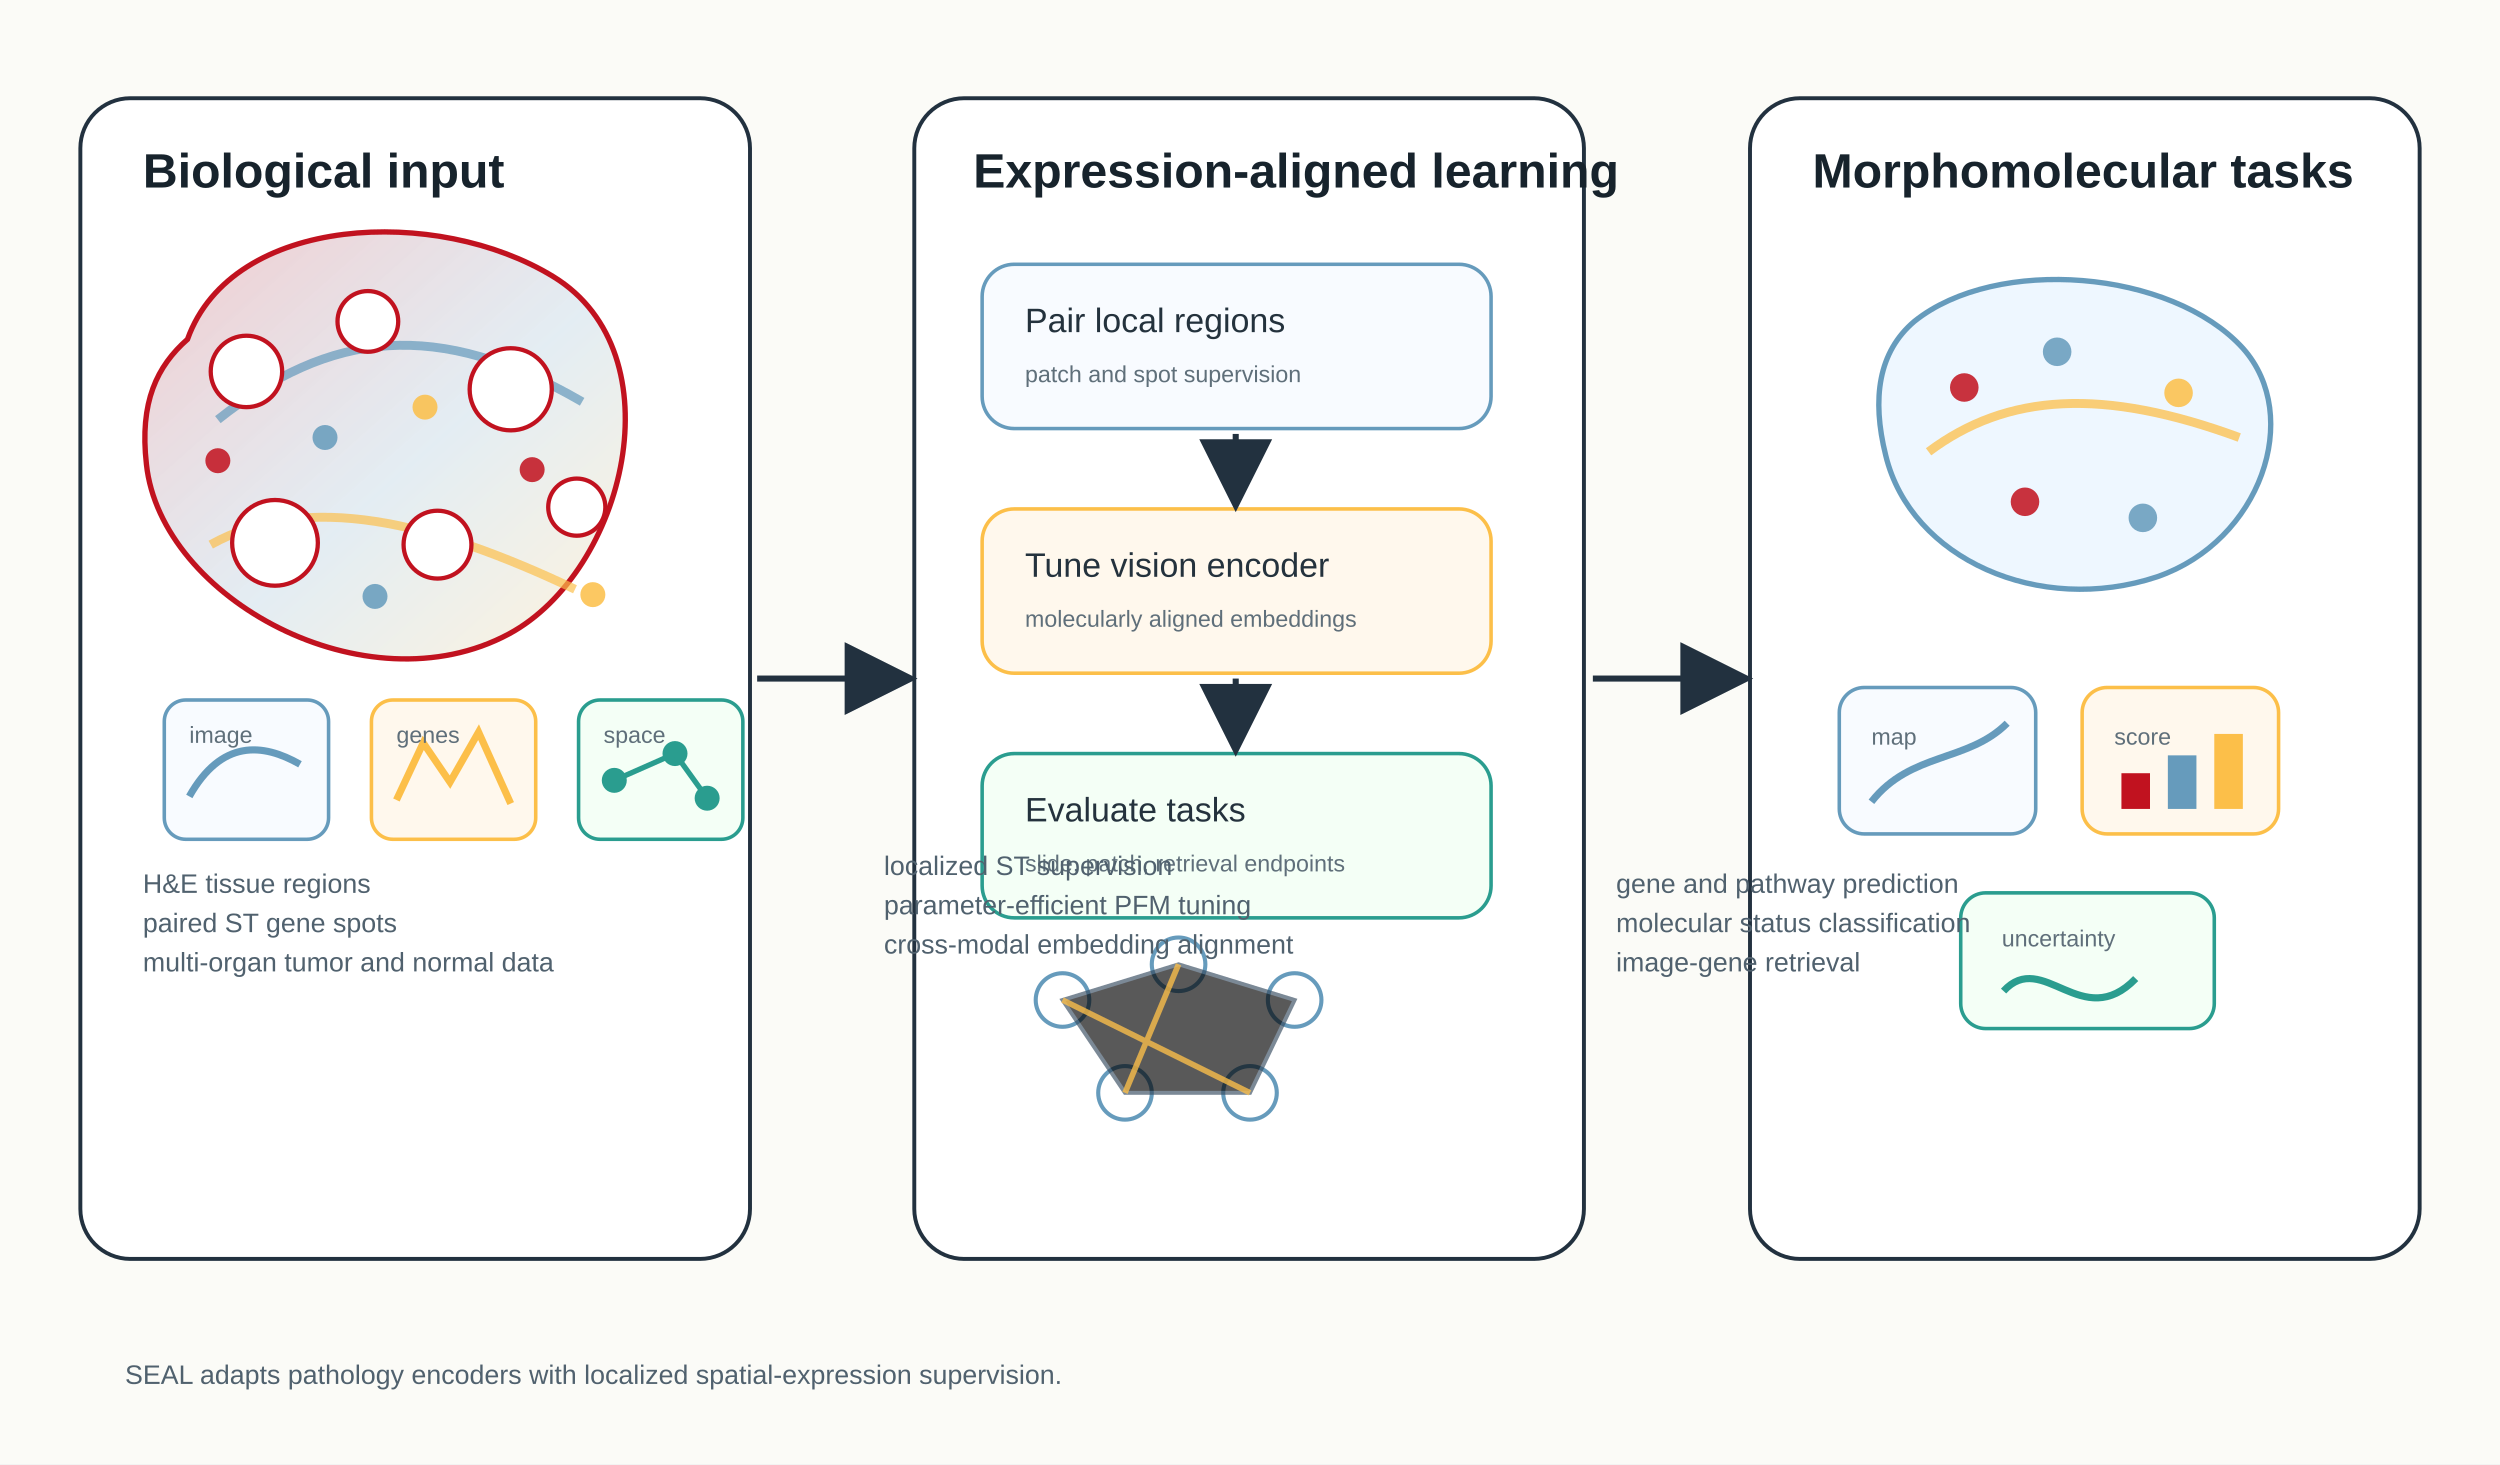
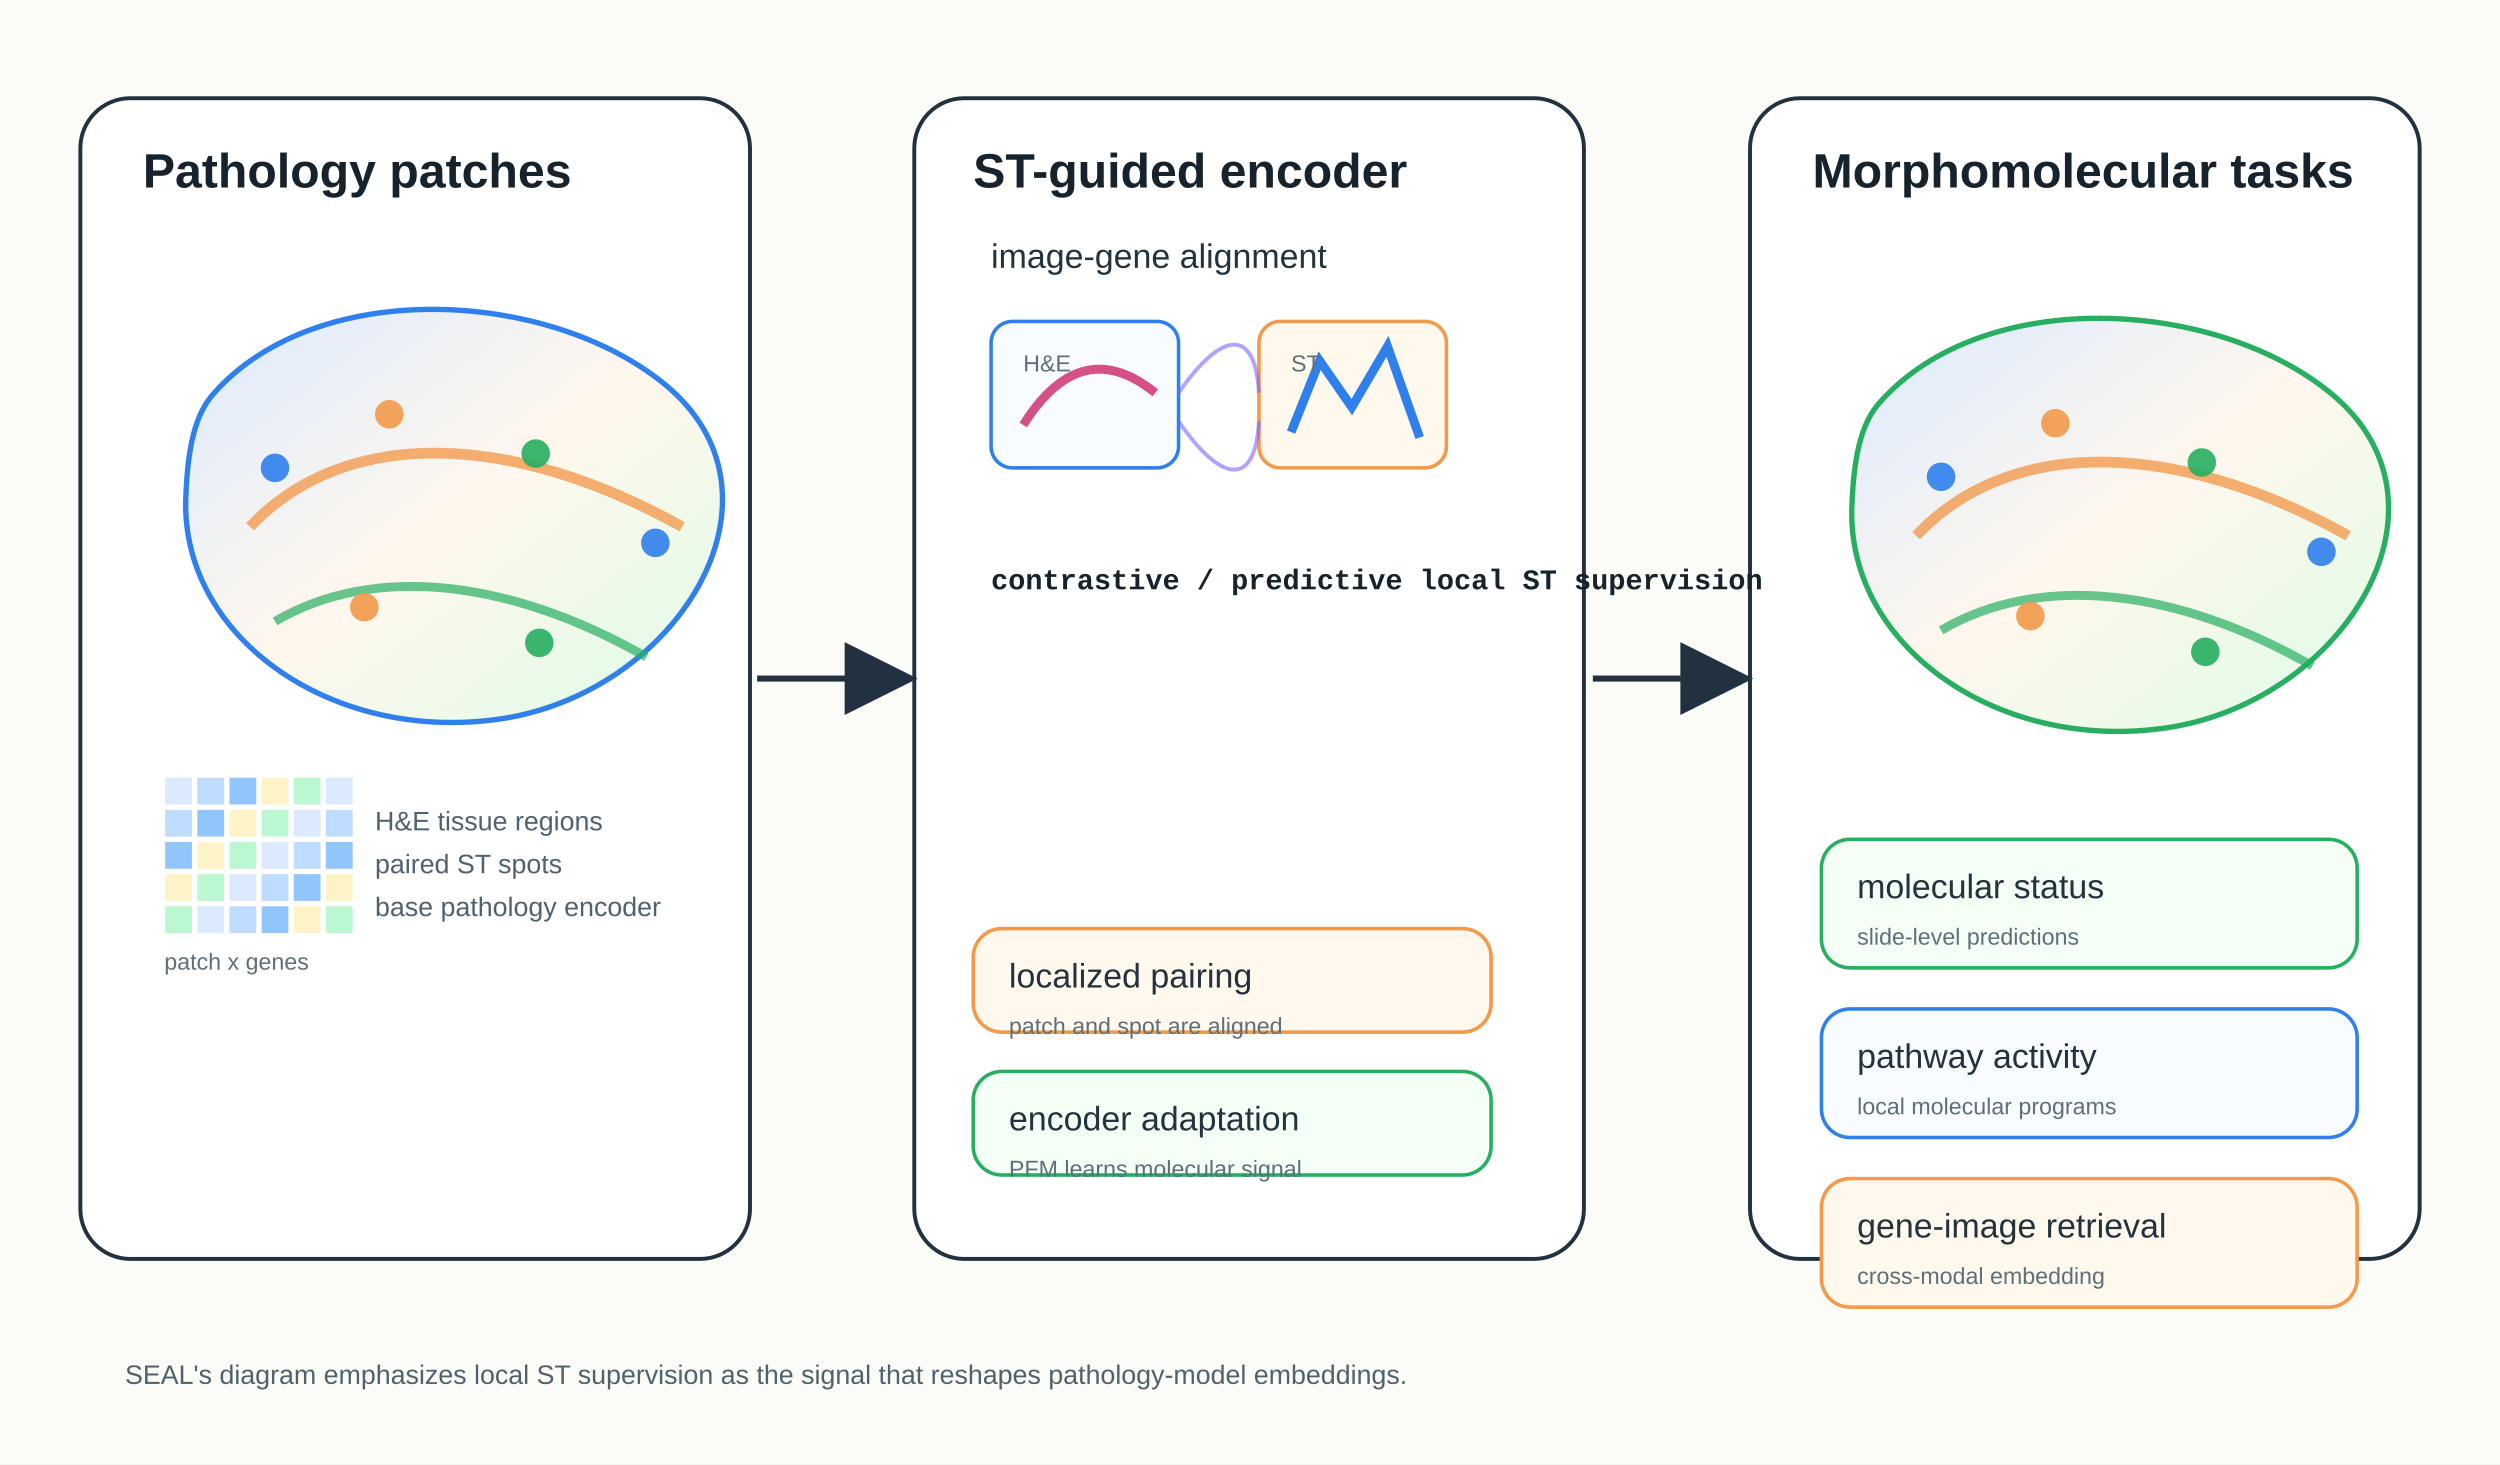
<svg xmlns="http://www.w3.org/2000/svg" width="1400" height="820" viewBox="0 0 1400 820" role="img" aria-labelledby="title desc">
  <defs>
-     <linearGradient id="tissueGrad" x1="0" x2="1" y1="0" y2="1">
-       <stop offset="0" stop-color="#c1121f" stop-opacity="0.22" />
-       <stop offset="0.55" stop-color="#669bbc" stop-opacity="0.18" />
-       <stop offset="1" stop-color="#fcbf49" stop-opacity="0.18" />
-     </linearGradient>
-     <linearGradient id="latentGrad" x1="0" x2="1">
-       <stop offset="0" stop-color="#669bbc" stop-opacity="0.92" />
-       <stop offset="1" stop-color="#fcbf49" stop-opacity="0.92" />
+     <linearGradient id="tissue" x1="0" x2="1" y1="0" y2="1">
+       <stop offset="0" stop-color="#dbeafe" />
+       <stop offset=".5" stop-color="#fff7ed" />
+       <stop offset="1" stop-color="#dcfce7" />
    </linearGradient>
    <marker id="arrow" markerWidth="12" markerHeight="12" refX="10" refY="6" orient="auto">
      <path d="M0,0 L12,6 L0,12 z" fill="#22313f" />
    </marker>
    <style>
-       .bg{fill:#fbfbf7}.panel{fill:#ffffff;stroke:#22313f;stroke-width:2.2}.h{font:700 27px Arial,sans-serif;fill:#17232c}.t{font:19px Arial,sans-serif;fill:#24323d}.s{font:15px Arial,sans-serif;fill:#50616e}.xs{font:13px Arial,sans-serif;fill:#5f6f7a}.arrow{stroke:#22313f;stroke-width:3.4;fill:none;marker-end:url(#arrow)}.cell{fill:#ffffff;stroke:#c1121f;stroke-width:2.4}.spot{fill:#c1121f;opacity:.86}.spot2{fill:#669bbc;opacity:.86}.spot3{fill:#fcbf49;opacity:.86}.node{fill:#ffffff;stroke:#669bbc;stroke-width:2.3}.edge{stroke:#34495e;stroke-width:2.2;opacity:.65}.edge2{stroke:#fcbf49;stroke-width:3.2;opacity:.78}.chip{fill:#f8fbff;stroke:#669bbc;stroke-width:2}.chip2{fill:#fff8ed;stroke:#fcbf49;stroke-width:2}.chip3{fill:#f4fff6;stroke:#2a9d8f;stroke-width:2}.latent{fill:url(#latentGrad);opacity:.86}.dash{stroke-dasharray:8 7}.thick{stroke-width:5}
+       .bg{fill:#fbfbf7}.panel{fill:#fff;stroke:#22313f;stroke-width:2.2}.h{font:700 27px Arial,sans-serif;fill:#17232c}.t{font:19px Arial,sans-serif;fill:#24323d}.s{font:15px Arial,sans-serif;fill:#50616e}.xs{font:13px Arial,sans-serif;fill:#5f6f7a}.formula{font:700 16px "Courier New",monospace;fill:#17232c}.arrow{stroke:#22313f;stroke-width:3.4;fill:none;marker-end:url(#arrow)}.arrow2{stroke:#22313f;stroke-width:3;fill:none;marker-end:url(#arrow)}.chip{fill:#f8fbff;stroke:#2f80ed;stroke-width:2}.chip2{fill:#fff8ed;stroke:#f2994a;stroke-width:2}.chip3{fill:#f4fff6;stroke:#27ae60;stroke-width:2}.spot{opacity:.9}.a{fill:#2f80ed}.b{fill:#f2994a}.c{fill:#27ae60}.node{fill:#fff;stroke-width:2.4}.blue{stroke:#2f80ed}.orange{stroke:#f2994a}.green{stroke:#27ae60}.soft{stroke:#7b61ff;stroke-width:2.2;opacity:.58;fill:none}.edge{stroke:#34495e;stroke-width:2.1;opacity:.62;fill:none}.strong{stroke:#f2994a;stroke-width:4;opacity:.85}
    </style>
  </defs>
  <rect class="bg" width="1400" height="820" />
  <rect class="panel" x="45" y="55" width="375" height="650" rx="28" />
  <rect class="panel" x="512" y="55" width="375" height="650" rx="28" />
  <rect class="panel" x="980" y="55" width="375" height="650" rx="28" />
-   <text class="h" x="80" y="105">Biological input</text>
-   <text class="h" x="545" y="105">Expression-aligned learning</text>
+   <text class="h" x="80" y="105">Pathology patches</text>
+   <text class="h" x="545" y="105">ST-guided encoder</text>
  <text class="h" x="1015" y="105">Morphomolecular tasks</text>
-   <path d="M105 190 C130 120 245 115 310 155 C380 198 350 320 285 355 C205 398 90 335 82 260 C78 225 88 205 105 190 Z" fill="url(#tissueGrad)" stroke="#c1121f" stroke-width="3" />
-   <path d="M122 235 C185 185 245 178 326 225" stroke="#669bbc" stroke-width="5" fill="none" opacity=".72" />
-   <path d="M118 305 C172 275 242 292 322 330" stroke="#fcbf49" stroke-width="5" fill="none" opacity=".68" />
-   <circle class="cell" cx="138" cy="208" r="20" />
-   <circle class="cell" cx="206" cy="180" r="17" />
-   <circle class="cell" cx="286" cy="218" r="23" />
-   <circle class="cell" cx="154" cy="304" r="24" />
-   <circle class="cell" cx="245" cy="305" r="19" />
-   <circle class="cell" cx="323" cy="284" r="16" />
-   <circle class="spot" cx="122" cy="258" r="7" />
-   <circle class="spot2" cx="182" cy="245" r="7" />
-   <circle class="spot3" cx="238" cy="228" r="7" />
-   <circle class="spot" cx="298" cy="263" r="7" />
-   <circle class="spot2" cx="210" cy="334" r="7" />
-   <circle class="spot3" cx="332" cy="333" r="7" />
-   <g transform="translate(92 392)">
-     <rect class="chip" x="0" y="0" width="92" height="78" rx="12" />
-     <path d="M14 54 C32 22 55 24 76 36" stroke="#669bbc" stroke-width="4" fill="none" />
-     <text class="xs" x="14" y="24">image</text>
-     <rect class="chip2" x="116" y="0" width="92" height="78" rx="12" />
-     <path d="M130 56 L145 24 L160 46 L176 18 L194 58" stroke="#fcbf49" stroke-width="4" fill="none" />
-     <text class="xs" x="130" y="24">genes</text>
-     <rect class="chip3" x="232" y="0" width="92" height="78" rx="12" />
-     <circle cx="252" cy="45" r="7" fill="#2a9d8f" />
-     <circle cx="286" cy="30" r="7" fill="#2a9d8f" />
-     <circle cx="304" cy="55" r="7" fill="#2a9d8f" />
-     <path d="M252 45 L286 30 L304 55" stroke="#2a9d8f" stroke-width="3" fill="none" />
-     <text class="xs" x="246" y="24">space</text>
+   <g transform="translate(82 150)">
+     <path d="M38 70 C96 5 225 12 290 65 C365 126 300 235 202 252 C106 268 20 208 22 130 C23 101 27 82 38 70 Z" fill="url(#tissue)" stroke="#2f80ed" stroke-width="3" />
+     <path d="M58 145 C112 88 205 92 300 145" stroke="#f2994a" stroke-width="6" fill="none" opacity=".78" />
+     <path d="M72 198 C128 165 205 175 280 218" stroke="#27ae60" stroke-width="5" fill="none" opacity=".7" />
+     <circle class="spot a" cx="72" cy="112" r="8" />
+     <circle class="spot b" cx="136" cy="82" r="8" />
+     <circle class="spot c" cx="218" cy="104" r="8" />
+     <circle class="spot a" cx="285" cy="154" r="8" />
+     <circle class="spot b" cx="122" cy="190" r="8" />
+     <circle class="spot c" cx="220" cy="210" r="8" />
  </g>
-   <text class="s" x="80" y="500">H&amp;E tissue regions</text>
-   <text class="s" x="80" y="522">paired ST gene spots</text>
-   <text class="s" x="80" y="544">multi-organ tumor and normal data</text>
-   <path class="arrow" d="M424 380 C460 380 475 380 507 380" />
-   <g transform="translate(550 148)">
-     <rect class="chip" x="0" y="0" width="285" height="92" rx="18" />
-     <text class="t" x="24" y="38">Pair local regions</text>
-     <text class="xs" x="24" y="66">patch and spot supervision</text>
-     <rect class="chip2" x="0" y="137" width="285" height="92" rx="18" />
-     <text class="t" x="24" y="175">Tune vision encoder</text>
-     <text class="xs" x="24" y="203">molecularly aligned embeddings</text>
-     <rect class="chip3" x="0" y="274" width="285" height="92" rx="18" />
-     <text class="t" x="24" y="312">Evaluate tasks</text>
-     <text class="xs" x="24" y="340">slide, patch, retrieval endpoints</text>
-     <path class="arrow" d="M142 95 L142 132" />
-     <path class="arrow" d="M142 232 L142 269" />
+   <g>
+     <rect x="92" y="435" width="16" height="16" fill="#dbeafe" stroke="#fff" />
+     <rect x="110" y="435" width="16" height="16" fill="#bfdbfe" stroke="#fff" />
+     <rect x="128" y="435" width="16" height="16" fill="#93c5fd" stroke="#fff" />
+     <rect x="146" y="435" width="16" height="16" fill="#fef3c7" stroke="#fff" />
+     <rect x="164" y="435" width="16" height="16" fill="#bbf7d0" stroke="#fff" />
+     <rect x="182" y="435" width="16" height="16" fill="#dbeafe" stroke="#fff" />
+     <rect x="92" y="453" width="16" height="16" fill="#bfdbfe" stroke="#fff" />
+     <rect x="110" y="453" width="16" height="16" fill="#93c5fd" stroke="#fff" />
+     <rect x="128" y="453" width="16" height="16" fill="#fef3c7" stroke="#fff" />
+     <rect x="146" y="453" width="16" height="16" fill="#bbf7d0" stroke="#fff" />
+     <rect x="164" y="453" width="16" height="16" fill="#dbeafe" stroke="#fff" />
+     <rect x="182" y="453" width="16" height="16" fill="#bfdbfe" stroke="#fff" />
+     <rect x="92" y="471" width="16" height="16" fill="#93c5fd" stroke="#fff" />
+     <rect x="110" y="471" width="16" height="16" fill="#fef3c7" stroke="#fff" />
+     <rect x="128" y="471" width="16" height="16" fill="#bbf7d0" stroke="#fff" />
+     <rect x="146" y="471" width="16" height="16" fill="#dbeafe" stroke="#fff" />
+     <rect x="164" y="471" width="16" height="16" fill="#bfdbfe" stroke="#fff" />
+     <rect x="182" y="471" width="16" height="16" fill="#93c5fd" stroke="#fff" />
+     <rect x="92" y="489" width="16" height="16" fill="#fef3c7" stroke="#fff" />
+     <rect x="110" y="489" width="16" height="16" fill="#bbf7d0" stroke="#fff" />
+     <rect x="128" y="489" width="16" height="16" fill="#dbeafe" stroke="#fff" />
+     <rect x="146" y="489" width="16" height="16" fill="#bfdbfe" stroke="#fff" />
+     <rect x="164" y="489" width="16" height="16" fill="#93c5fd" stroke="#fff" />
+     <rect x="182" y="489" width="16" height="16" fill="#fef3c7" stroke="#fff" />
+     <rect x="92" y="507" width="16" height="16" fill="#bbf7d0" stroke="#fff" />
+     <rect x="110" y="507" width="16" height="16" fill="#dbeafe" stroke="#fff" />
+     <rect x="128" y="507" width="16" height="16" fill="#bfdbfe" stroke="#fff" />
+     <rect x="146" y="507" width="16" height="16" fill="#93c5fd" stroke="#fff" />
+     <rect x="164" y="507" width="16" height="16" fill="#fef3c7" stroke="#fff" />
+     <rect x="182" y="507" width="16" height="16" fill="#bbf7d0" stroke="#fff" />
+     <text class="xs" x="92" y="543">patch x genes</text>
  </g>
-   <g transform="translate(595 560)">
-     <circle class="node" cx="0" cy="0" r="15" />
-     <circle class="node" cx="65" cy="-20" r="15" />
-     <circle class="node" cx="130" cy="0" r="15" />
-     <circle class="node" cx="35" cy="52" r="15" />
-     <circle class="node" cx="105" cy="52" r="15" />
-     <path class="edge" d="M0 0 L65 -20 L130 0 L105 52 L35 52 Z" />
-     <path class="edge2" d="M0 0 L105 52 M65 -20 L35 52" />
+   <text class="s" x="210" y="465">H&amp;E tissue regions</text>
+   <text class="s" x="210" y="489">paired ST spots</text>
+   <text class="s" x="210" y="513">base pathology encoder</text>
+   <path class="arrow" d="M424 380 C462 380 475 380 507 380" />
+   <g transform="translate(555 150)">
+     <text class="t" x="0" y="0">image-gene alignment</text>
+     <rect class="chip" x="0" y="30" width="105" height="82" rx="12" />
+     <path d="M18 88 C45 45 72 54 92 70" stroke="#d45087" stroke-width="5" fill="none" />
+     <text class="xs" x="18" y="58">H&amp;E</text>
+     <rect class="chip2" x="150" y="30" width="105" height="82" rx="12" />
+     <path d="M168 92 L184 52 L202 78 L222 44 L240 95" stroke="#2f80ed" stroke-width="5" fill="none" />
+     <text class="xs" x="168" y="58">ST</text>
+     <path class="soft" d="M105 70 C130 34 148 34 150 70 M105 86 C130 122 148 122 150 86" />
+     <text class="formula" x="0" y="180">contrastive / predictive local ST supervision</text>
  </g>
-   <text class="s" x="495" y="490">localized ST supervision</text>
-   <text class="s" x="495" y="512">parameter-efficient PFM tuning</text>
-   <text class="s" x="495" y="534">cross-modal embedding alignment</text>
+   <rect class="chip2" x="545" y="520" width="290" height="58" rx="16" />
+   <text class="t" x="565" y="553">localized pairing</text>
+   <text class="xs" x="565" y="579">patch and spot are aligned</text>
+   <rect class="chip3" x="545" y="600" width="290" height="58" rx="16" />
+   <text class="t" x="565" y="633">encoder adaptation</text>
+   <text class="xs" x="565" y="659">PFM learns molecular signal</text>
  <path class="arrow" d="M892 380 C930 380 945 380 975 380" />
-   <g transform="translate(1030 135)">
-     <path d="M42 45 C88 8 186 16 226 60 C260 98 236 168 178 188 C112 210 40 178 26 120 C18 88 22 62 42 45 Z" fill="#eef7ff" stroke="#669bbc" stroke-width="3" />
-     <path d="M50 118 C94 85 148 82 224 110" stroke="#fcbf49" stroke-width="5" fill="none" opacity=".75" />
-     <circle class="spot" cx="70" cy="82" r="8" />
-     <circle class="spot2" cx="122" cy="62" r="8" />
-     <circle class="spot3" cx="190" cy="85" r="8" />
-     <circle class="spot" cx="104" cy="146" r="8" />
-     <circle class="spot2" cx="170" cy="155" r="8" />
-     <rect class="chip" x="0" y="250" width="110" height="82" rx="14" />
-     <text class="xs" x="18" y="282">map</text>
-     <path d="M18 314 C40 286 72 292 94 270" stroke="#669bbc" stroke-width="4" fill="none" />
-     <rect class="chip2" x="136" y="250" width="110" height="82" rx="14" />
-     <text class="xs" x="154" y="282">score</text>
-     <rect x="158" y="298" width="16" height="20" fill="#c1121f" />
-     <rect x="184" y="288" width="16" height="30" fill="#669bbc" />
-     <rect x="210" y="276" width="16" height="42" fill="#fcbf49" />
-     <rect class="chip3" x="68" y="365" width="142" height="76" rx="14" />
-     <text class="xs" x="91" y="395">uncertainty</text>
-     <path d="M92 420 C114 396 136 444 166 413" stroke="#2a9d8f" stroke-width="4" fill="none" />
+   <g transform="translate(1015 155)">
+     <g transform="translate(0 0)">
+       <path d="M38 70 C96 5 225 12 290 65 C365 126 300 235 202 252 C106 268 20 208 22 130 C23 101 27 82 38 70 Z" fill="url(#tissue)" stroke="#27ae60" stroke-width="3" />
+       <path d="M58 145 C112 88 205 92 300 145" stroke="#f2994a" stroke-width="6" fill="none" opacity=".78" />
+       <path d="M72 198 C128 165 205 175 280 218" stroke="#27ae60" stroke-width="5" fill="none" opacity=".7" />
+       <circle class="spot a" cx="72" cy="112" r="8" />
+       <circle class="spot b" cx="136" cy="82" r="8" />
+       <circle class="spot c" cx="218" cy="104" r="8" />
+       <circle class="spot a" cx="285" cy="154" r="8" />
+       <circle class="spot b" cx="122" cy="190" r="8" />
+       <circle class="spot c" cx="220" cy="210" r="8" />
+     </g>
+     <rect class="chip3" x="5" y="315" width="300" height="72" rx="16" />
+     <text class="t" x="25" y="348">molecular status</text>
+     <text class="xs" x="25" y="374">slide-level predictions</text>
+     <rect class="chip" x="5" y="410" width="300" height="72" rx="16" />
+     <text class="t" x="25" y="443">pathway activity</text>
+     <text class="xs" x="25" y="469">local molecular programs</text>
+     <rect class="chip2" x="5" y="505" width="300" height="72" rx="16" />
+     <text class="t" x="25" y="538">gene-image retrieval</text>
+     <text class="xs" x="25" y="564">cross-modal embedding</text>
  </g>
-   <text class="s" x="905" y="500">gene and pathway prediction</text>
-   <text class="s" x="905" y="522">molecular status classification</text>
-   <text class="s" x="905" y="544">image-gene retrieval</text>
-   <text class="s" x="70" y="775">SEAL adapts pathology encoders with localized spatial-expression supervision.</text>
+   <text class="s" x="70" y="775">SEAL's diagram emphasizes local ST supervision as the signal that reshapes pathology-model embeddings.</text>
</svg>
